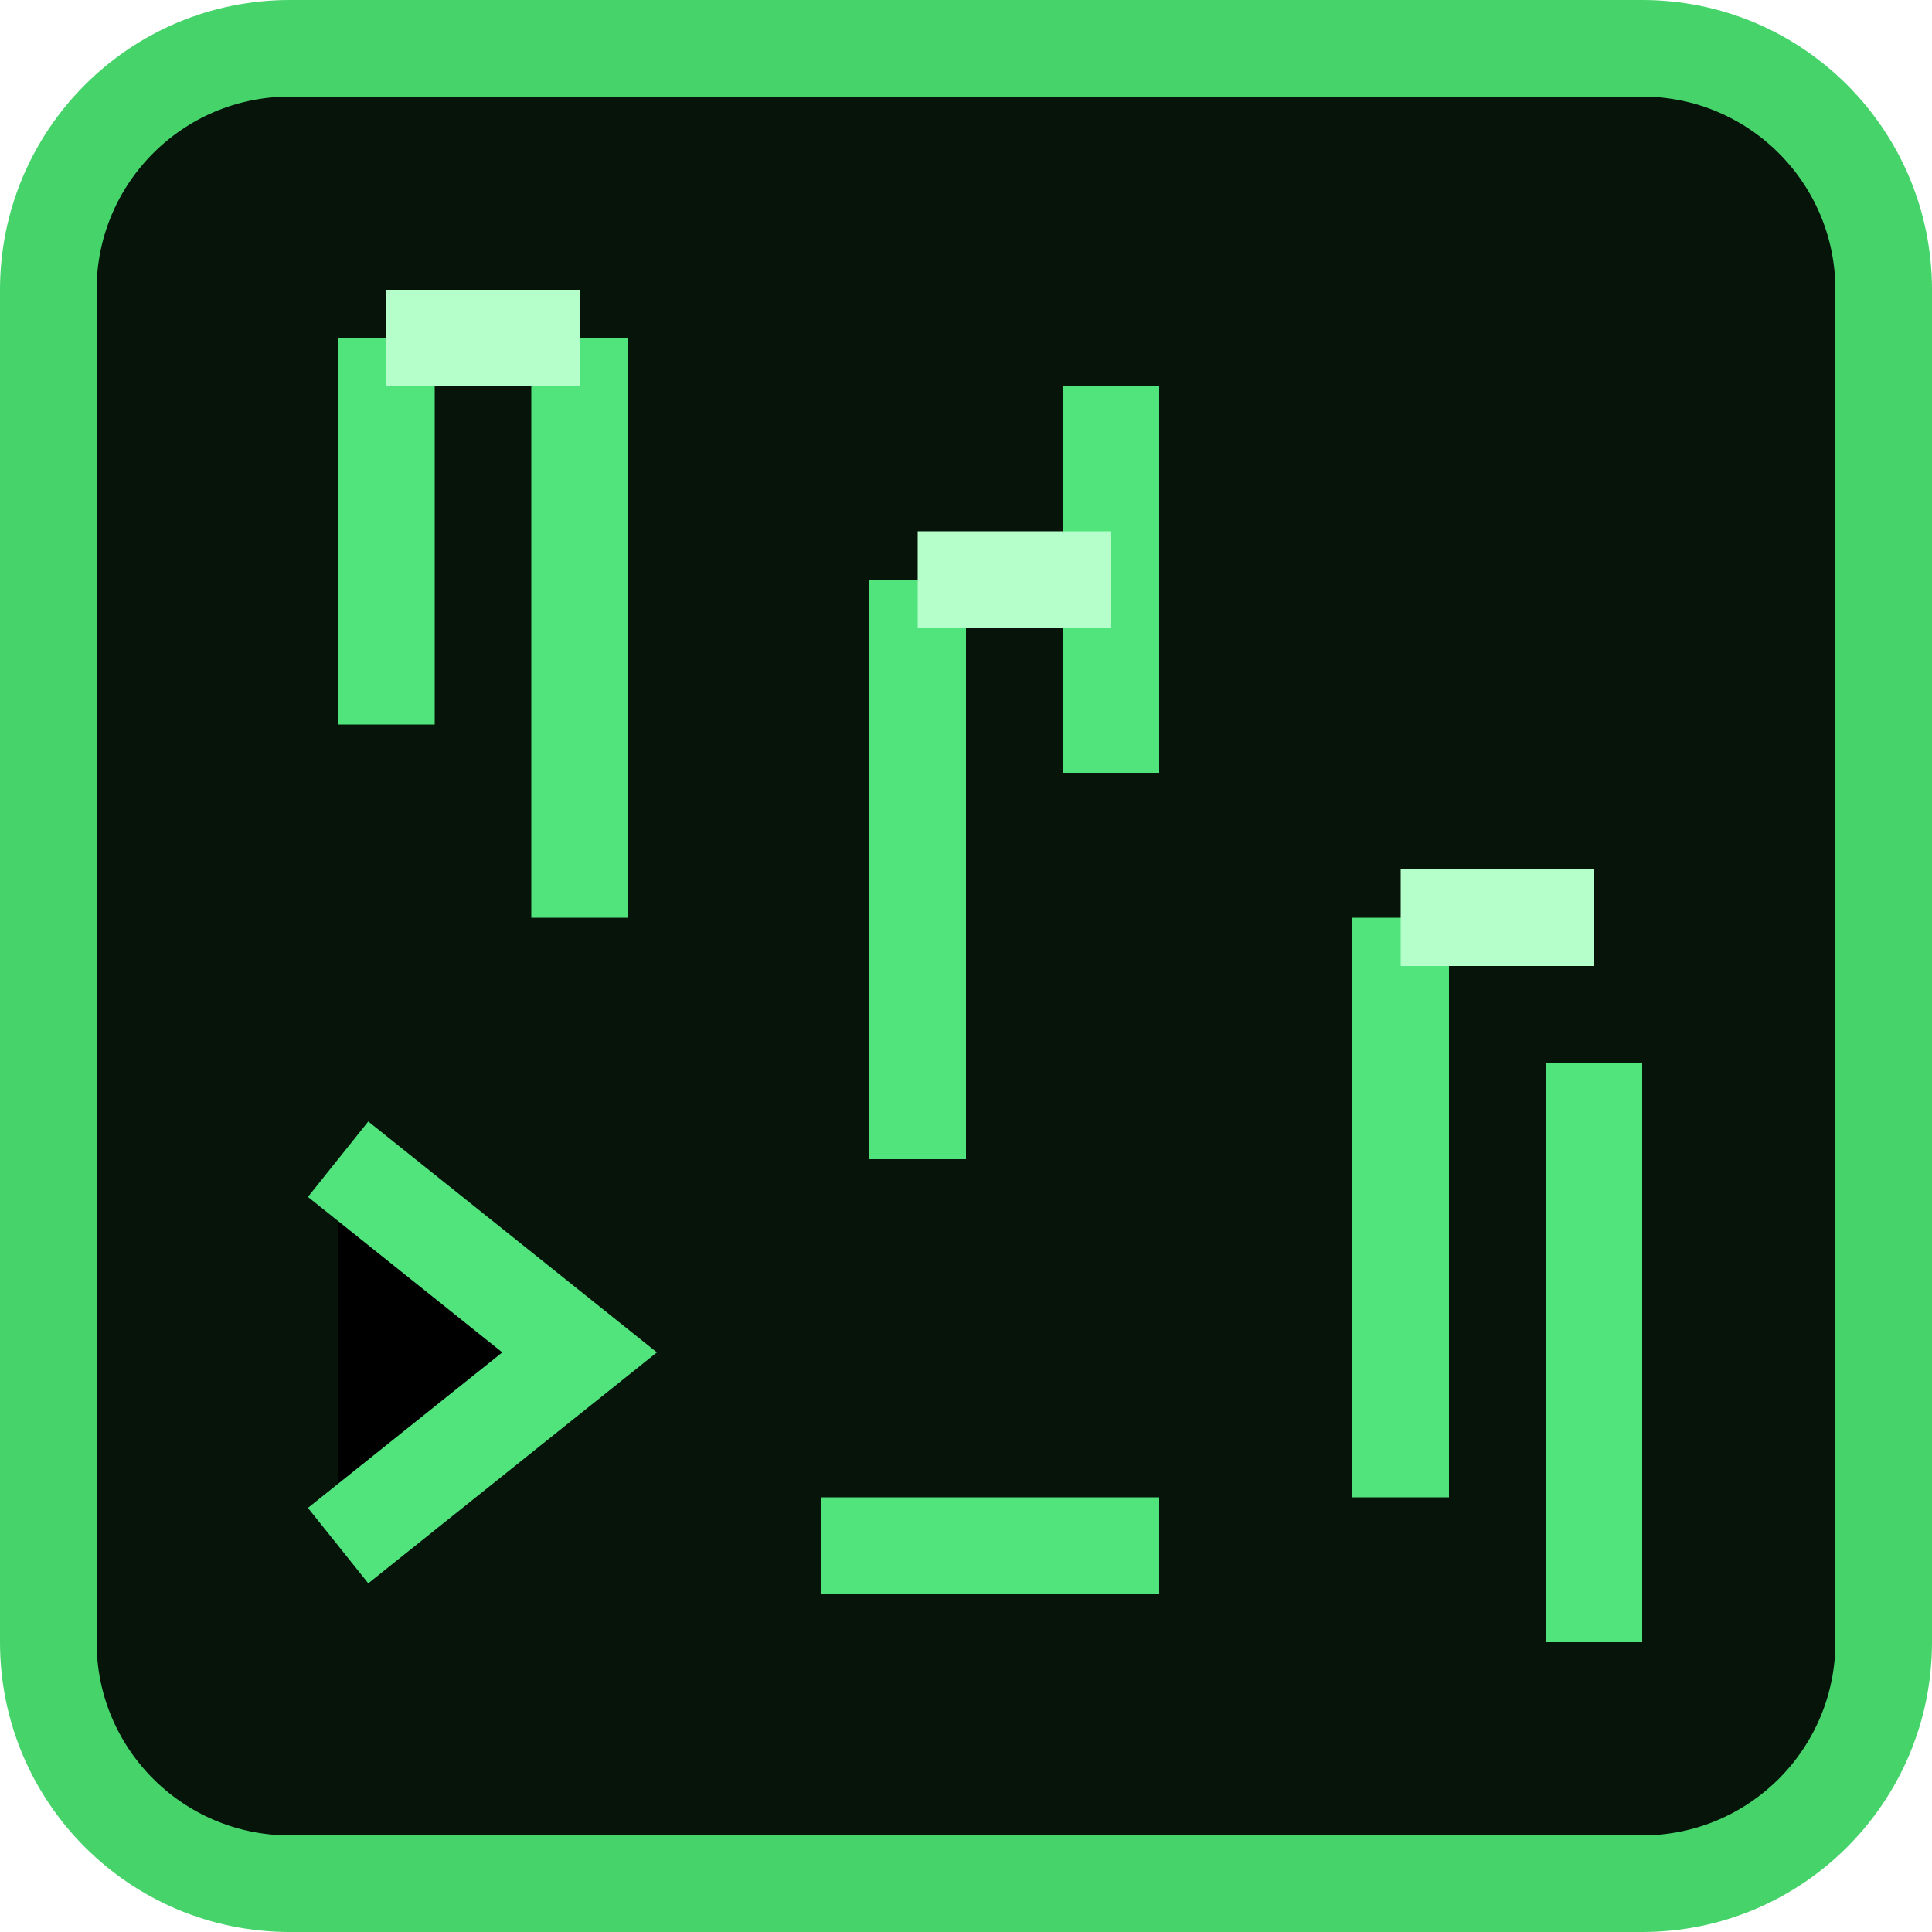
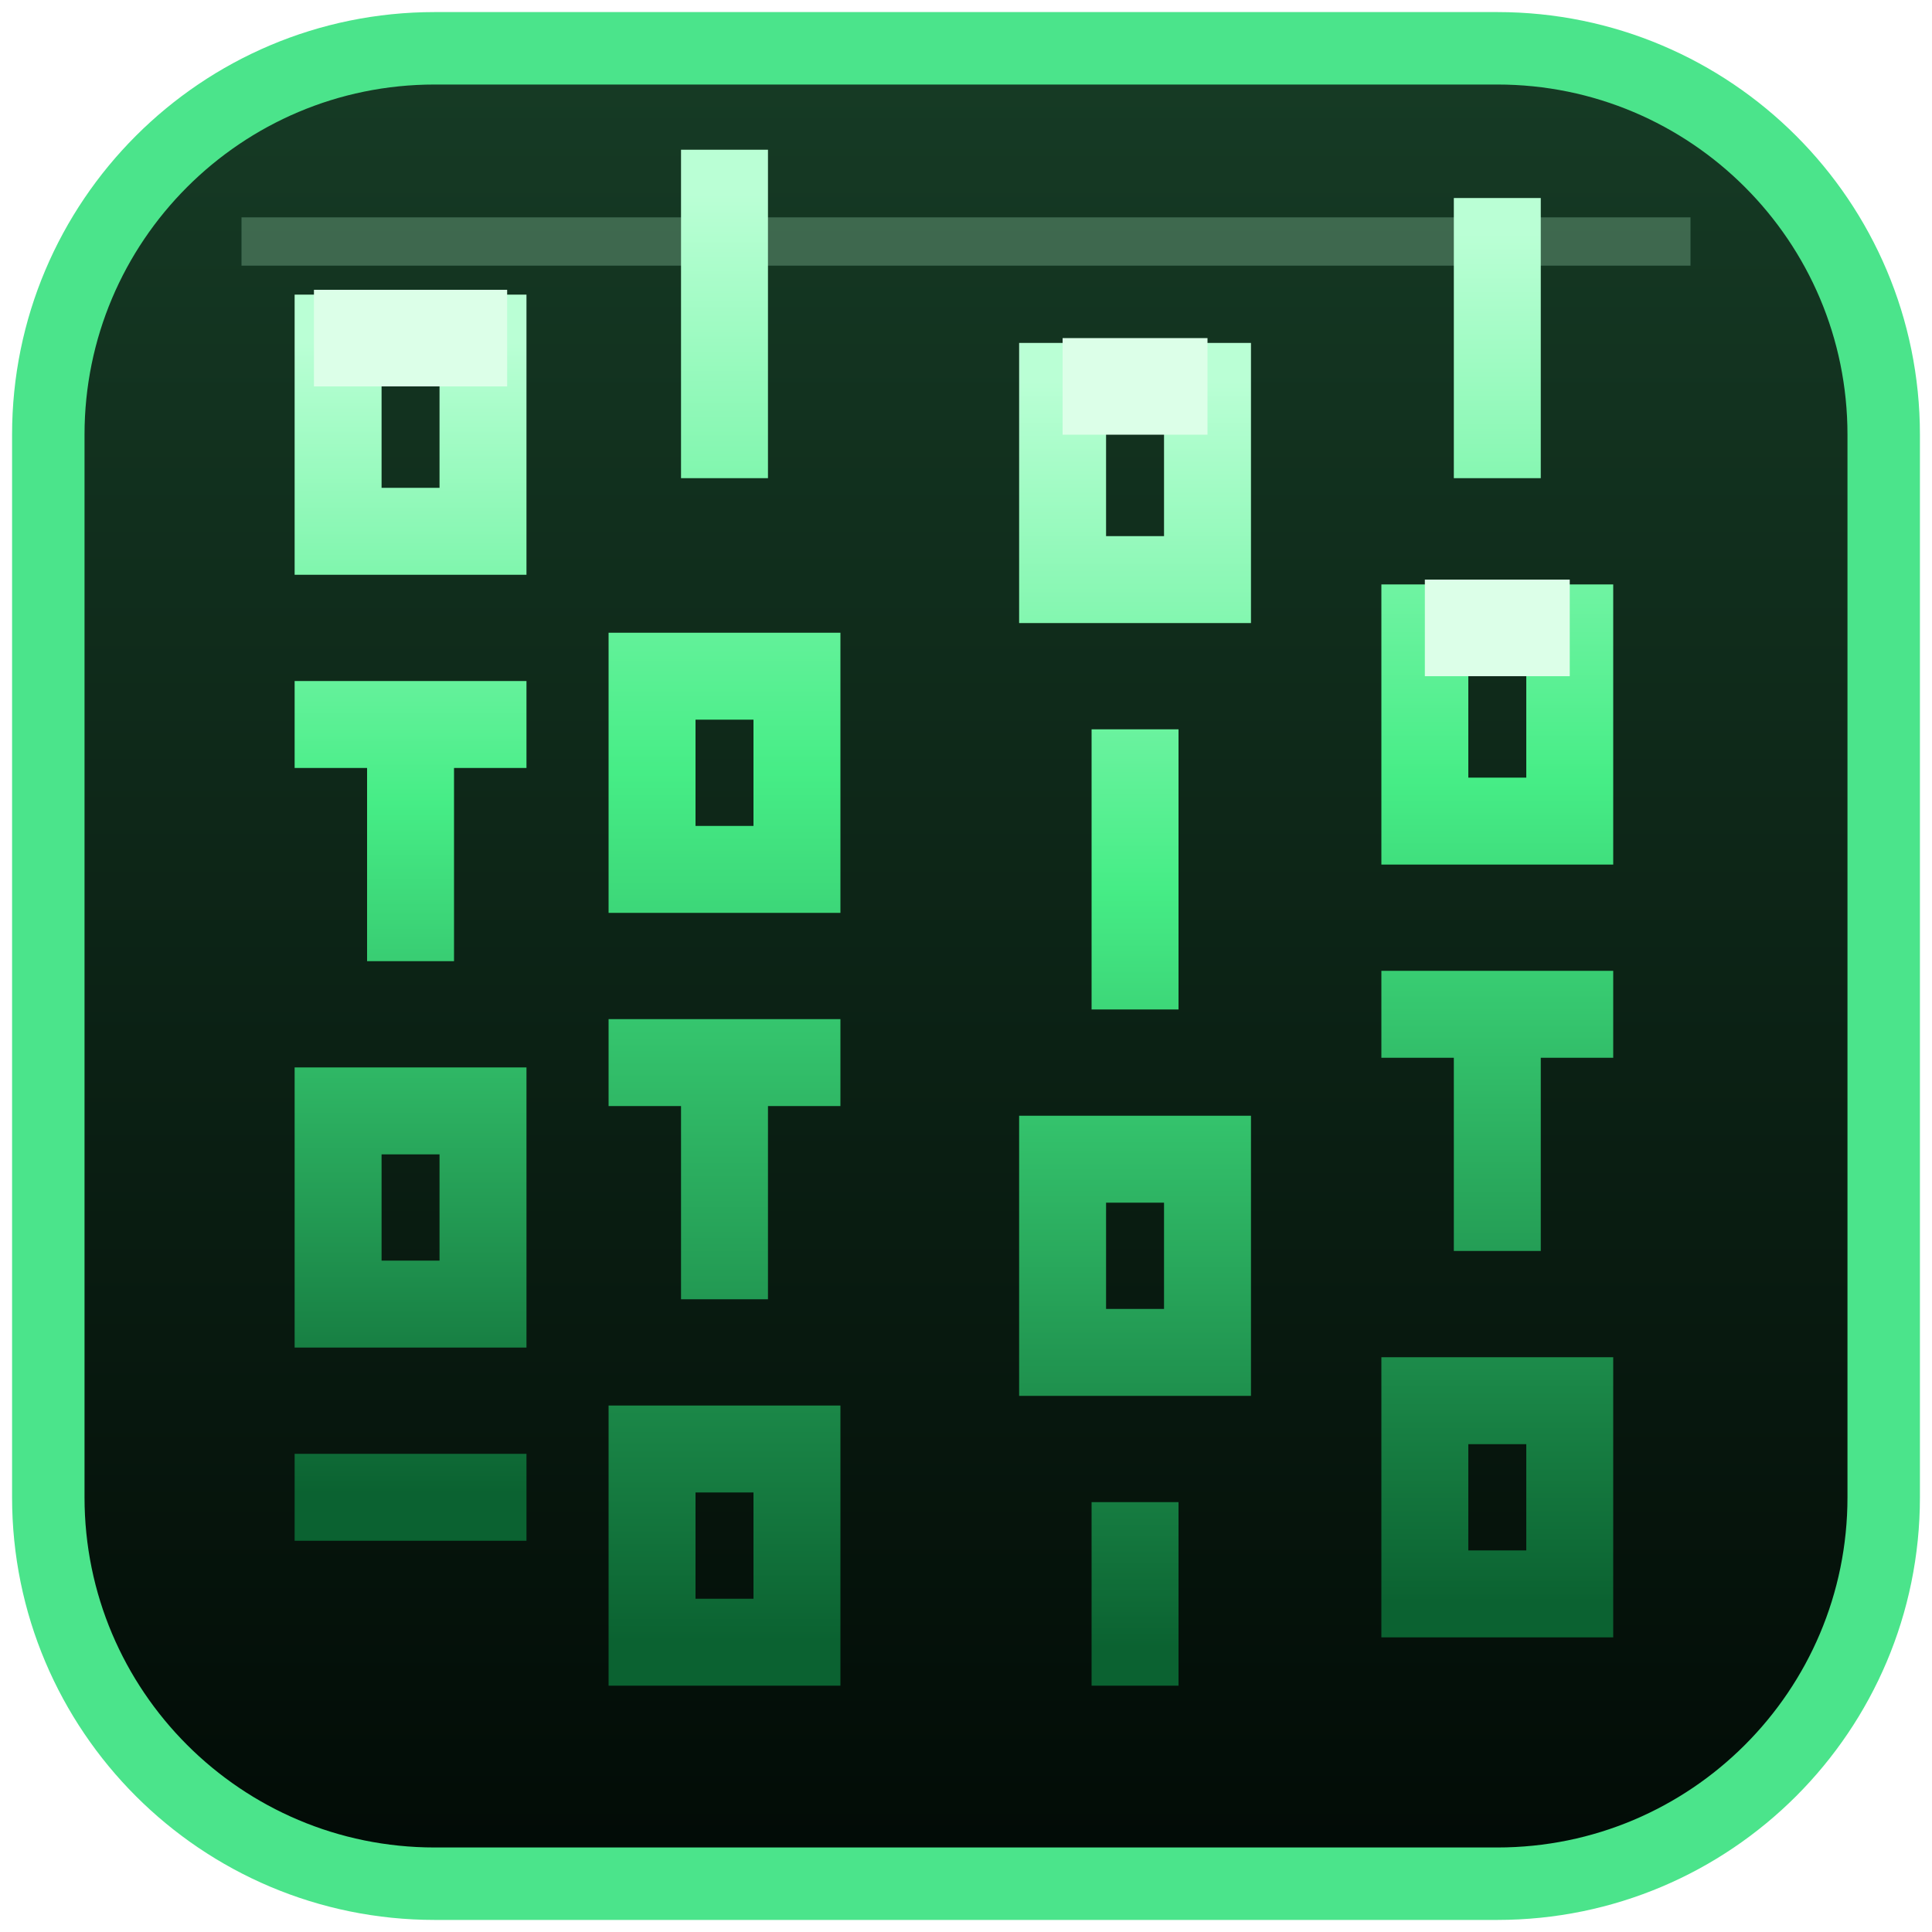
<svg xmlns="http://www.w3.org/2000/svg" viewBox="0 0 40 40">
-   <rect x="1" y="1" width="38" height="38" rx="5" fill="#06140a" stroke="#45d36a" stroke-width="2" />
-   <path stroke="#51e47c" stroke-width="2" d="M8 7v8m4-8v12m7-7v12m4-16v8m6 3v12m4-9v12M7 24l5 4-5 4m10 0h7" />
-   <path stroke="#b4ffca" stroke-width="2" d="M8 7h4m7 5h4m6 7h4" />
+   <defs>
+     <linearGradient id="glass" x2="0" y2="1">
+       <stop stop-color="#163b25" />
+       <stop offset="1" stop-color="#020b06" />
+     </linearGradient>
+     <linearGradient id="rain" x2="0" y2="1">
+       <stop stop-color="#baffd5" />
+       <stop offset=".4" stop-color="#46ed86" />
+       <stop offset="1" stop-color="#0b6231" />
+     </linearGradient>
+   </defs>
+   <rect x="1" y="1" width="38" height="38" rx="8" fill="url(#glass)" stroke="#4be48b" stroke-width="1.5" />
+   <path d="M5 5h30" stroke="#baffd5" opacity=".25" />
+   <g fill="none" stroke="url(#rain)" stroke-width="1.8" stroke-linecap="square">
+     <path d="M7 7h3v4H7zm0 8h3m-1.5 0v4m-1.5 4h3v4H7zm0 8h3" />
+     <path d="M15 4v5m-1.5 5h3v4h-3zm0 8h3m-1.5 0v4m-1.5 4h3v4h-3z" />
+     <path d="M22 8h3v4h-3zm1.5 8v4m-1.5 4h3v4h-3zm1.5 8v2" />
+     <path d="M31 5v4m-1.5 4h3v4h-3zm0 8h3m-1.5 0v4m-1.5 4h3v4h-3z" />
+   </g>
+   <g fill="#dcffe8">
+     <rect x="6.5" y="6" width="4" height="2" />
+     <rect x="22" y="7" width="3" height="2" />
+     <rect x="29.5" y="12" width="3" height="2" />
+   </g>
</svg>
